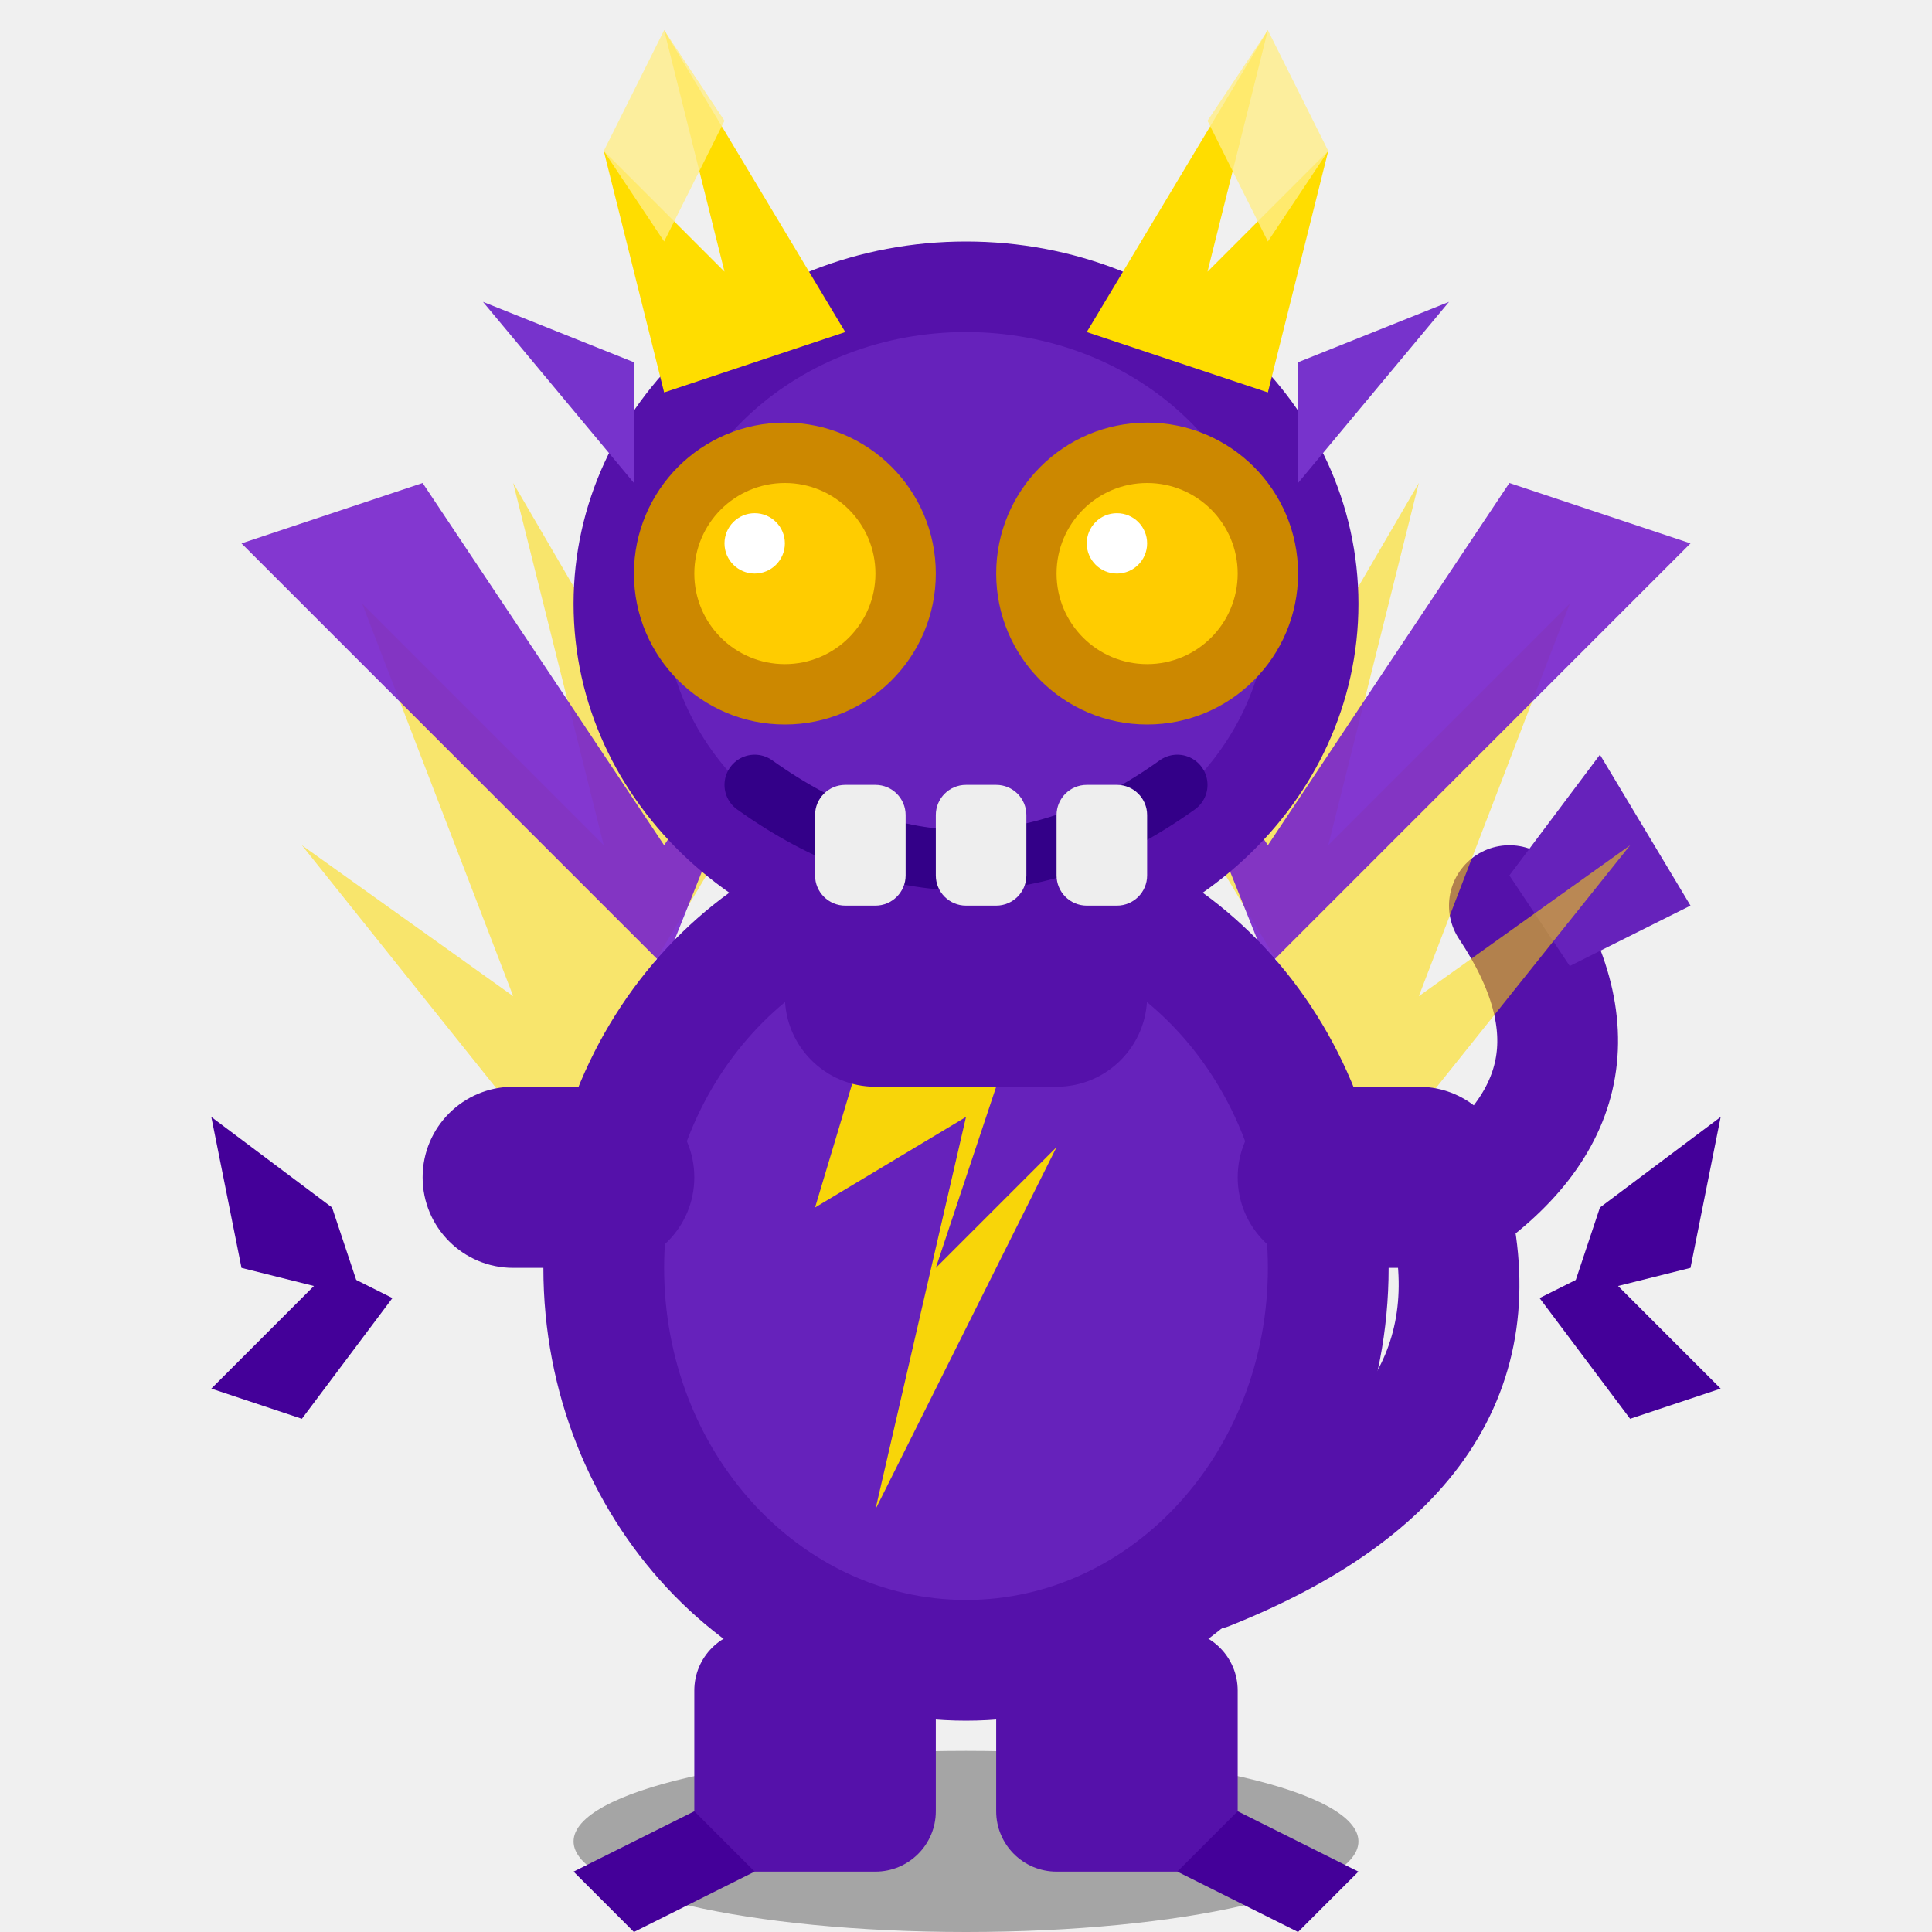
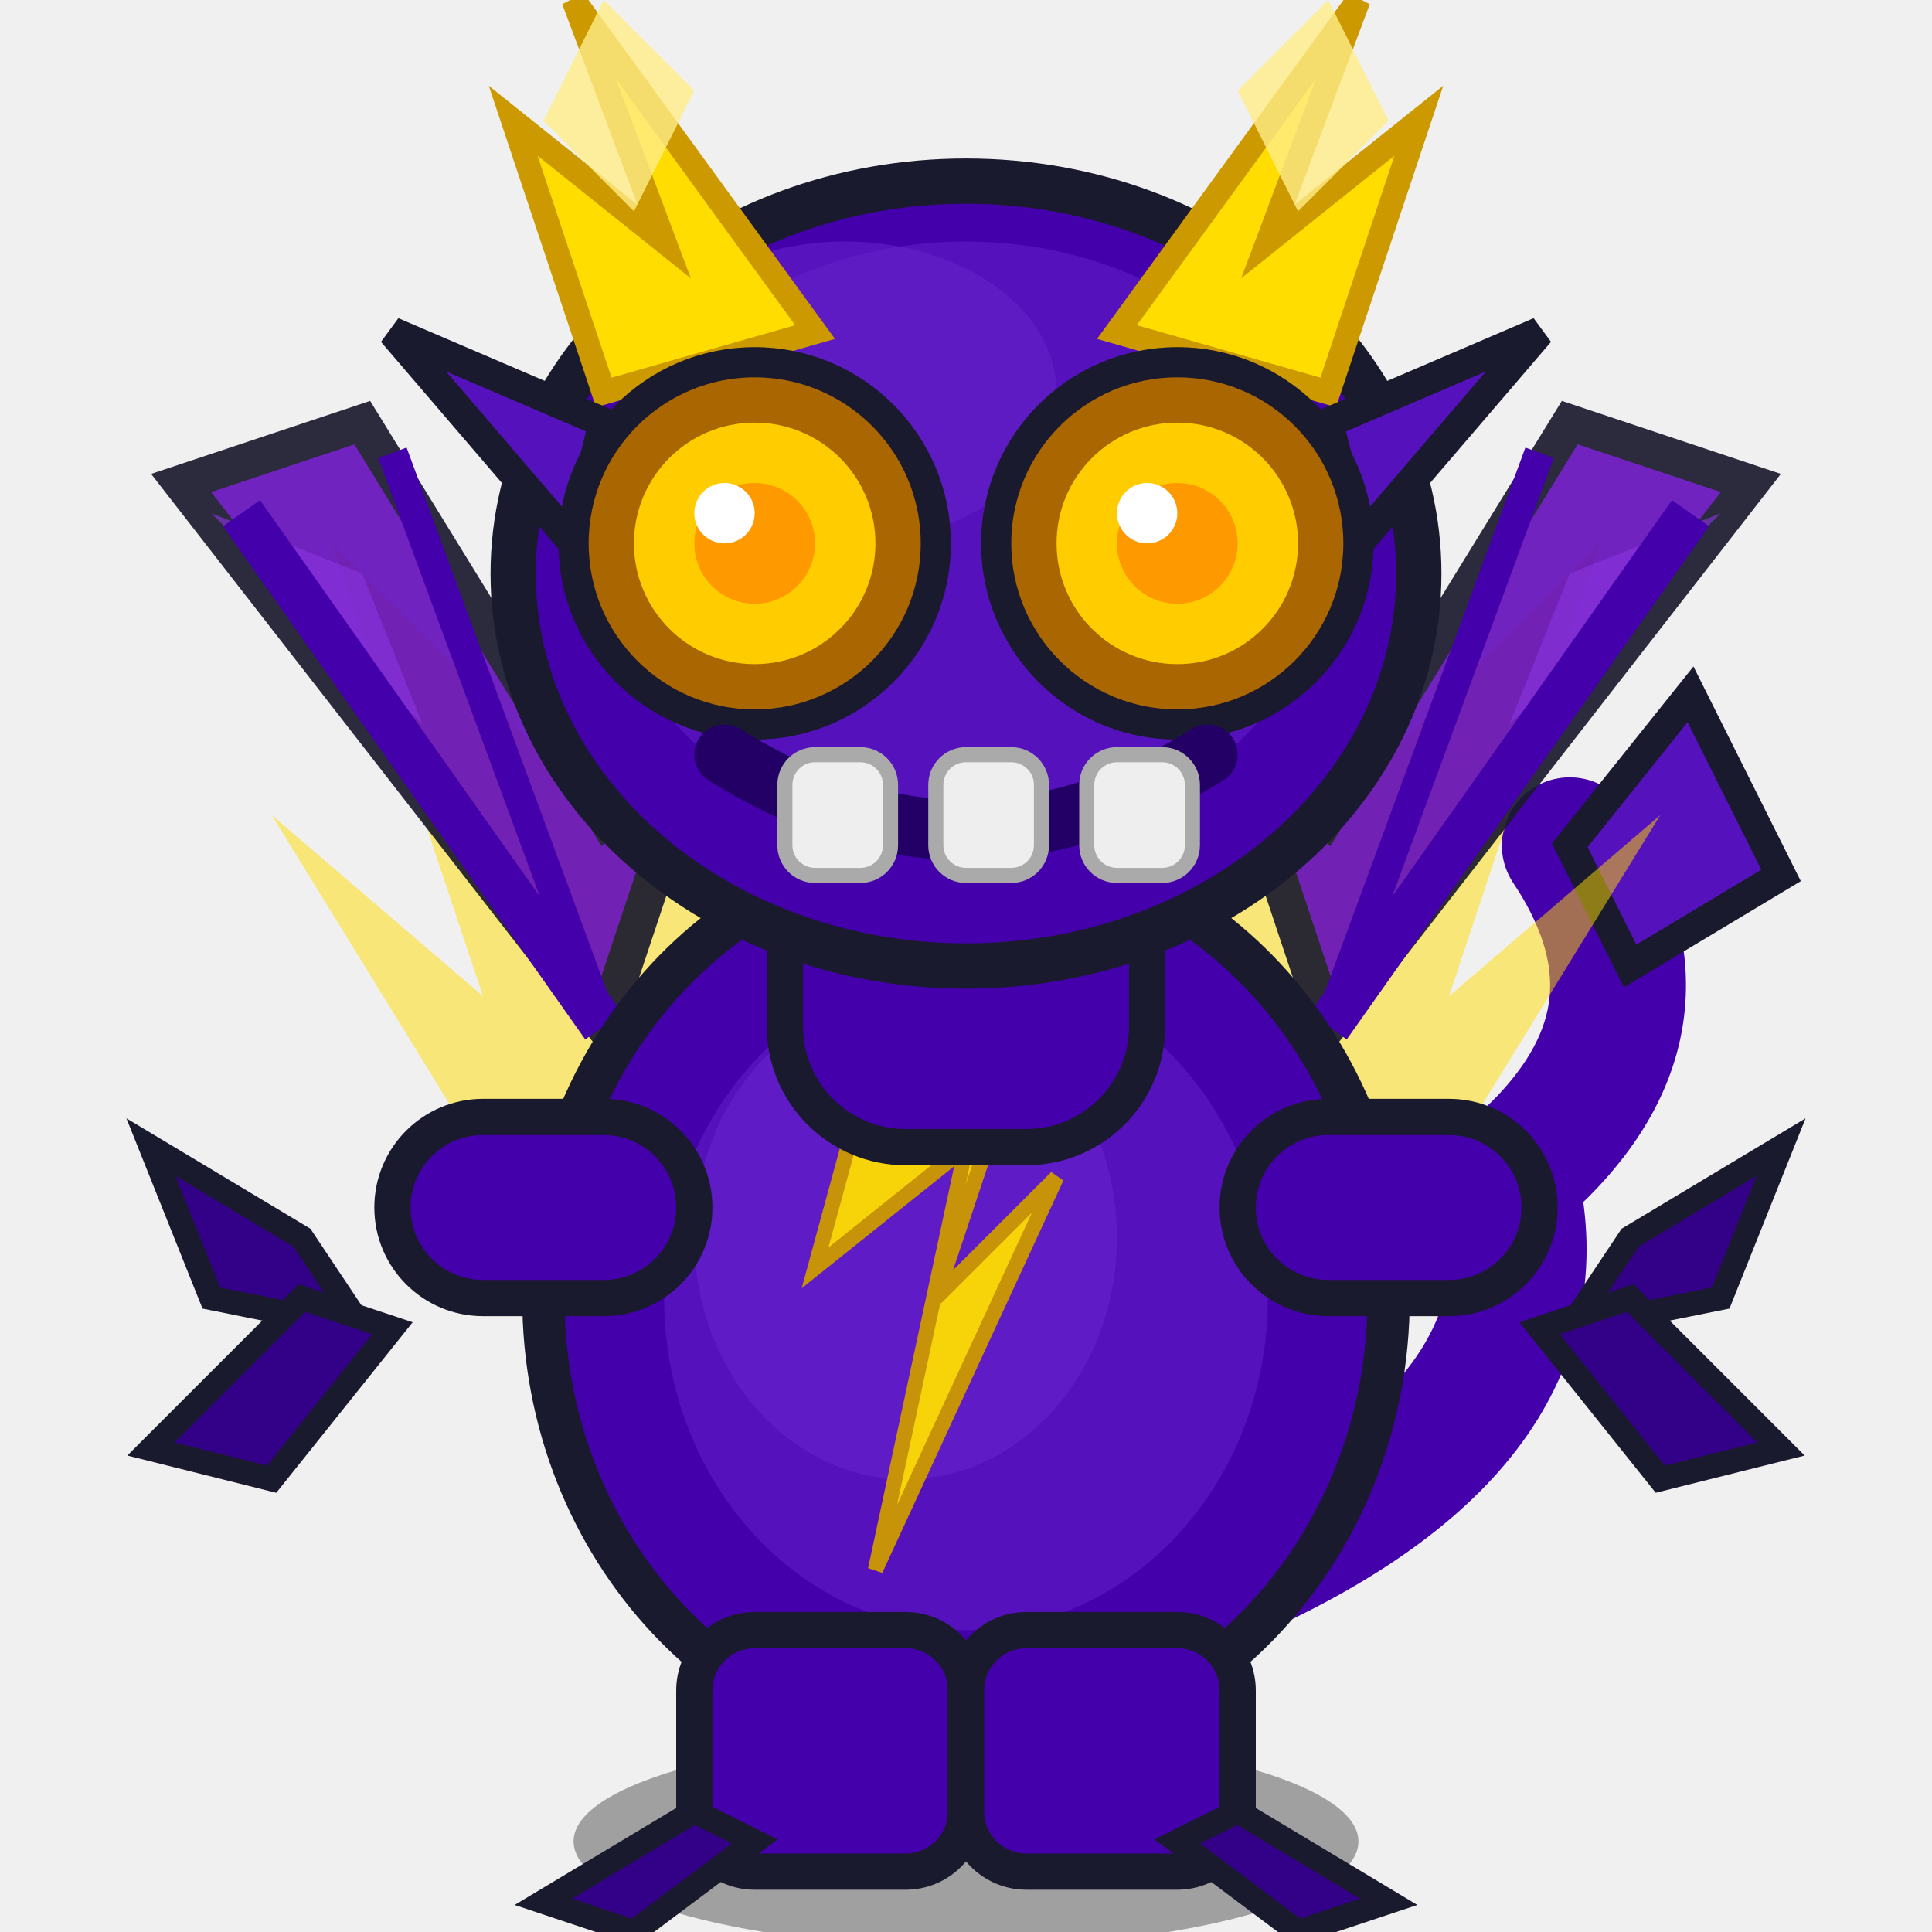
<svg xmlns="http://www.w3.org/2000/svg" width="64" height="64" viewBox="0 0 64 64">
-   <ellipse cx="32" cy="61" rx="13" ry="3" fill="#00000050" />
-   <path d="M 40 52 Q 50 48 48 40 Q 54 36 50 30" stroke="#5511aa" stroke-width="4" fill="none" stroke-linecap="round" />
-   <polygon points="50,29 53,25 56,30 52,32" fill="#6622bb" />
-   <polygon points="18,38 10,28 17,33 12,20 20,28 17,16 24,28" fill="#ffdd00" opacity="0.55" />
-   <polygon points="46,38 54,28 47,33 52,20 44,28 47,16 40,28" fill="#ffdd00" opacity="0.55" />
-   <polygon points="22,32 8,18 14,16 22,28 26,22" fill="#7722cc" opacity="0.9" />
-   <polygon points="14,24 8,18 12,22" fill="#9944dd" opacity="0.7" />
-   <polygon points="42,32 56,18 50,16 42,28 38,22" fill="#7722cc" opacity="0.9" />
-   <polygon points="50,24 56,18 52,22" fill="#9944dd" opacity="0.7" />
-   <ellipse cx="32" cy="42" rx="14" ry="15" fill="#5511aa" />
-   <ellipse cx="32" cy="42" rx="10" ry="11" fill="#6622bb" />
-   <polygon points="30,30 27,40 32,37 29,50 35,38 31,42 35,30" fill="#ffdd00" opacity="0.95" />
-   <rect x="14" y="36" width="9" height="6" fill="#5511aa" rx="3" />
-   <rect x="41" y="36" width="9" height="6" fill="#5511aa" rx="3" />
-   <polygon points="11,40 7,37 8,42 12,43" fill="#440099" />
-   <polygon points="11,42 7,46 10,47 13,43" fill="#440099" />
-   <polygon points="53,40 57,37 56,42 52,43" fill="#440099" />
-   <polygon points="53,42 57,46 54,47 51,43" fill="#440099" />
-   <rect x="23" y="54" width="8" height="8" fill="#5511aa" rx="2" />
-   <rect x="33" y="54" width="8" height="8" fill="#5511aa" rx="2" />
-   <polygon points="23,60 19,62 21,64 25,62" fill="#440099" />
-   <polygon points="41,60 45,62 43,64 39,62" fill="#440099" />
-   <rect x="26" y="26" width="12" height="10" fill="#5511aa" rx="3" />
-   <ellipse cx="32" cy="20" rx="13" ry="12" fill="#5511aa" />
-   <ellipse cx="32" cy="20" rx="10" ry="9" fill="#6622bb" />
-   <polygon points="22,13 20,5 24,9 22,1 28,11" fill="#ffdd00" />
-   <polygon points="20,5 22,1 24,4 22,8" fill="#ffee88" opacity="0.8" />
-   <polygon points="42,13 44,5 40,9 42,1 36,11" fill="#ffdd00" />
-   <polygon points="44,5 42,1 40,4 42,8" fill="#ffee88" opacity="0.8" />
-   <polygon points="21,16 16,10 21,12" fill="#7733cc" />
-   <polygon points="43,16 48,10 43,12" fill="#7733cc" />
-   <circle cx="26" cy="19" r="5" fill="#cc8800" />
-   <circle cx="38" cy="19" r="5" fill="#cc8800" />
-   <circle cx="26" cy="19" r="3" fill="#ffcc00" />
-   <circle cx="38" cy="19" r="3" fill="#ffcc00" />
-   <circle cx="25" cy="18" r="1" fill="#ffffff" />
-   <circle cx="37" cy="18" r="1" fill="#ffffff" />
-   <path d="M 25 26 Q 32 31 39 26" stroke="#330088" stroke-width="2" fill="none" stroke-linecap="round" />
-   <rect x="27" y="26" width="3" height="4" fill="#eeeeee" rx="1" />
-   <rect x="31" y="26" width="3" height="4" fill="#eeeeee" rx="1" />
-   <rect x="35" y="26" width="3" height="4" fill="#eeeeee" rx="1" />
+   <ellipse cx="32" cy="61" rx="13" ry="3.5" fill="#00000055" />
+   <path d="M 41 52 Q 52 47 50 39 Q 56 34 52 28" stroke="#4400aa" stroke-width="4.5" fill="none" stroke-linecap="round" stroke-linejoin="round" />
+   <polygon points="52,28 56,23 59,29 54,32" fill="#5511bb" stroke="#1a1a2e" stroke-width="1" />
+   <polygon points="17,40 9,27 16,33 11,18 20,27 17,13 25,29" fill="#ffdd00" opacity="0.50" stroke="none" />
+   <polygon points="47,40 55,27 48,33 53,18 44,27 47,13 39,29" fill="#ffdd00" opacity="0.50" stroke="none" />
+   <polygon points="20,34 6,16 12,14 20,27 24,22" fill="#6611bb" stroke="#1a1a2e" stroke-width="1.2" opacity="0.92" />
+   <polygon points="14,24 7,17 12,19" fill="#8833dd" opacity="0.65" />
+   <polygon points="44,34 58,16 52,14 44,27 40,22" fill="#6611bb" stroke="#1a1a2e" stroke-width="1.2" opacity="0.92" />
+   <polygon points="50,24 57,17 52,19" fill="#8833dd" opacity="0.65" />
+   <line x1="20" y1="34" x2="8" y2="17" stroke="#4400aa" stroke-width="1.5" />
+   <line x1="20" y1="34" x2="13" y2="15" stroke="#4400aa" stroke-width="1" />
+   <line x1="44" y1="34" x2="56" y2="17" stroke="#4400aa" stroke-width="1.5" />
+   <line x1="44" y1="34" x2="51" y2="15" stroke="#4400aa" stroke-width="1" />
+   <ellipse cx="32" cy="43" rx="14" ry="15" fill="#4400aa" stroke="#1a1a2e" stroke-width="1.4" />
+   <ellipse cx="32" cy="43" rx="10" ry="11" fill="#5511bb" />
+   <ellipse cx="30" cy="41" rx="7" ry="8" fill="#6622cc" opacity="0.6" />
+   <polygon points="30,31 27,42 32,38 29,52 35,39 31,43 35,31" fill="#ffdd00" opacity="0.95" stroke="#cc9900" stroke-width="0.5" />
+   <rect x="13" y="37" width="10" height="6" rx="3" fill="#4400aa" stroke="#1a1a2e" stroke-width="1.2" />
+   <rect x="41" y="37" width="10" height="6" rx="3" fill="#4400aa" stroke="#1a1a2e" stroke-width="1.2" />
+   <polygon points="10,41 5,38 7,43 12,44" fill="#330088" stroke="#1a1a2e" stroke-width="0.8" />
+   <polygon points="10,43 5,48 9,49 13,44" fill="#330088" stroke="#1a1a2e" stroke-width="0.8" />
+   <polygon points="54,41 59,38 57,43 52,44" fill="#330088" stroke="#1a1a2e" stroke-width="0.8" />
+   <polygon points="54,43 59,48 55,49 51,44" fill="#330088" stroke="#1a1a2e" stroke-width="0.8" />
+   <rect x="23" y="54" width="9" height="8" rx="2" fill="#4400aa" stroke="#1a1a2e" stroke-width="1.2" />
+   <rect x="32" y="54" width="9" height="8" rx="2" fill="#4400aa" stroke="#1a1a2e" stroke-width="1.2" />
+   <polygon points="23,60 18,63 21,64 25,61" fill="#330088" stroke="#1a1a2e" stroke-width="0.8" />
+   <polygon points="41,60 46,63 43,64 39,61" fill="#330088" stroke="#1a1a2e" stroke-width="0.8" />
+   <rect x="26" y="26" width="12" height="12" rx="4" fill="#4400aa" stroke="#1a1a2e" stroke-width="1.2" />
+   <ellipse cx="32" cy="19" rx="15" ry="13" fill="#4400aa" stroke="#1a1a2e" stroke-width="1.5" />
+   <ellipse cx="32" cy="18" rx="12" ry="10" fill="#5511bb" />
+   <ellipse cx="28" cy="13" rx="7" ry="5" fill="#6622cc" opacity="0.55" />
+   <polygon points="20,13 17,4 22,8 19,0 27,11" fill="#ffdd00" stroke="#cc9900" stroke-width="0.8" />
+   <polygon points="18,4 20,0 23,3 21,7" fill="#ffee88" opacity="0.8" />
+   <polygon points="44,13 47,4 42,8 45,0 37,11" fill="#ffdd00" stroke="#cc9900" stroke-width="0.8" />
+   <polygon points="46,4 44,0 41,3 43,7" fill="#ffee88" opacity="0.8" />
+   <polygon points="19,18 13,11 20,14" fill="#5511bb" stroke="#1a1a2e" stroke-width="1" />
+   <polygon points="45,18 51,11 44,14" fill="#5511bb" stroke="#1a1a2e" stroke-width="1" />
+   <circle cx="25" cy="18" r="6" fill="#aa6600" stroke="#1a1a2e" stroke-width="1" />
+   <circle cx="39" cy="18" r="6" fill="#aa6600" stroke="#1a1a2e" stroke-width="1" />
+   <circle cx="25" cy="18" r="4" fill="#ffcc00" />
+   <circle cx="39" cy="18" r="4" fill="#ffcc00" />
+   <circle cx="25" cy="18" r="2" fill="#ff9900" />
+   <circle cx="39" cy="18" r="2" fill="#ff9900" />
+   <circle cx="24" cy="17" r="1" fill="#ffffff" />
+   <circle cx="38" cy="17" r="1" fill="#ffffff" />
+   <path d="M 24 25 Q 32 30 40 25" stroke="#220066" stroke-width="2" fill="none" stroke-linecap="round" />
+   <rect x="26" y="25" width="3.5" height="4" rx="1" fill="#eeeeee" stroke="#aaaaaa" stroke-width="0.5" />
+   <rect x="31" y="25" width="3.5" height="4" rx="1" fill="#eeeeee" stroke="#aaaaaa" stroke-width="0.5" />
+   <rect x="36" y="25" width="3.5" height="4" rx="1" fill="#eeeeee" stroke="#aaaaaa" stroke-width="0.5" />
</svg>
